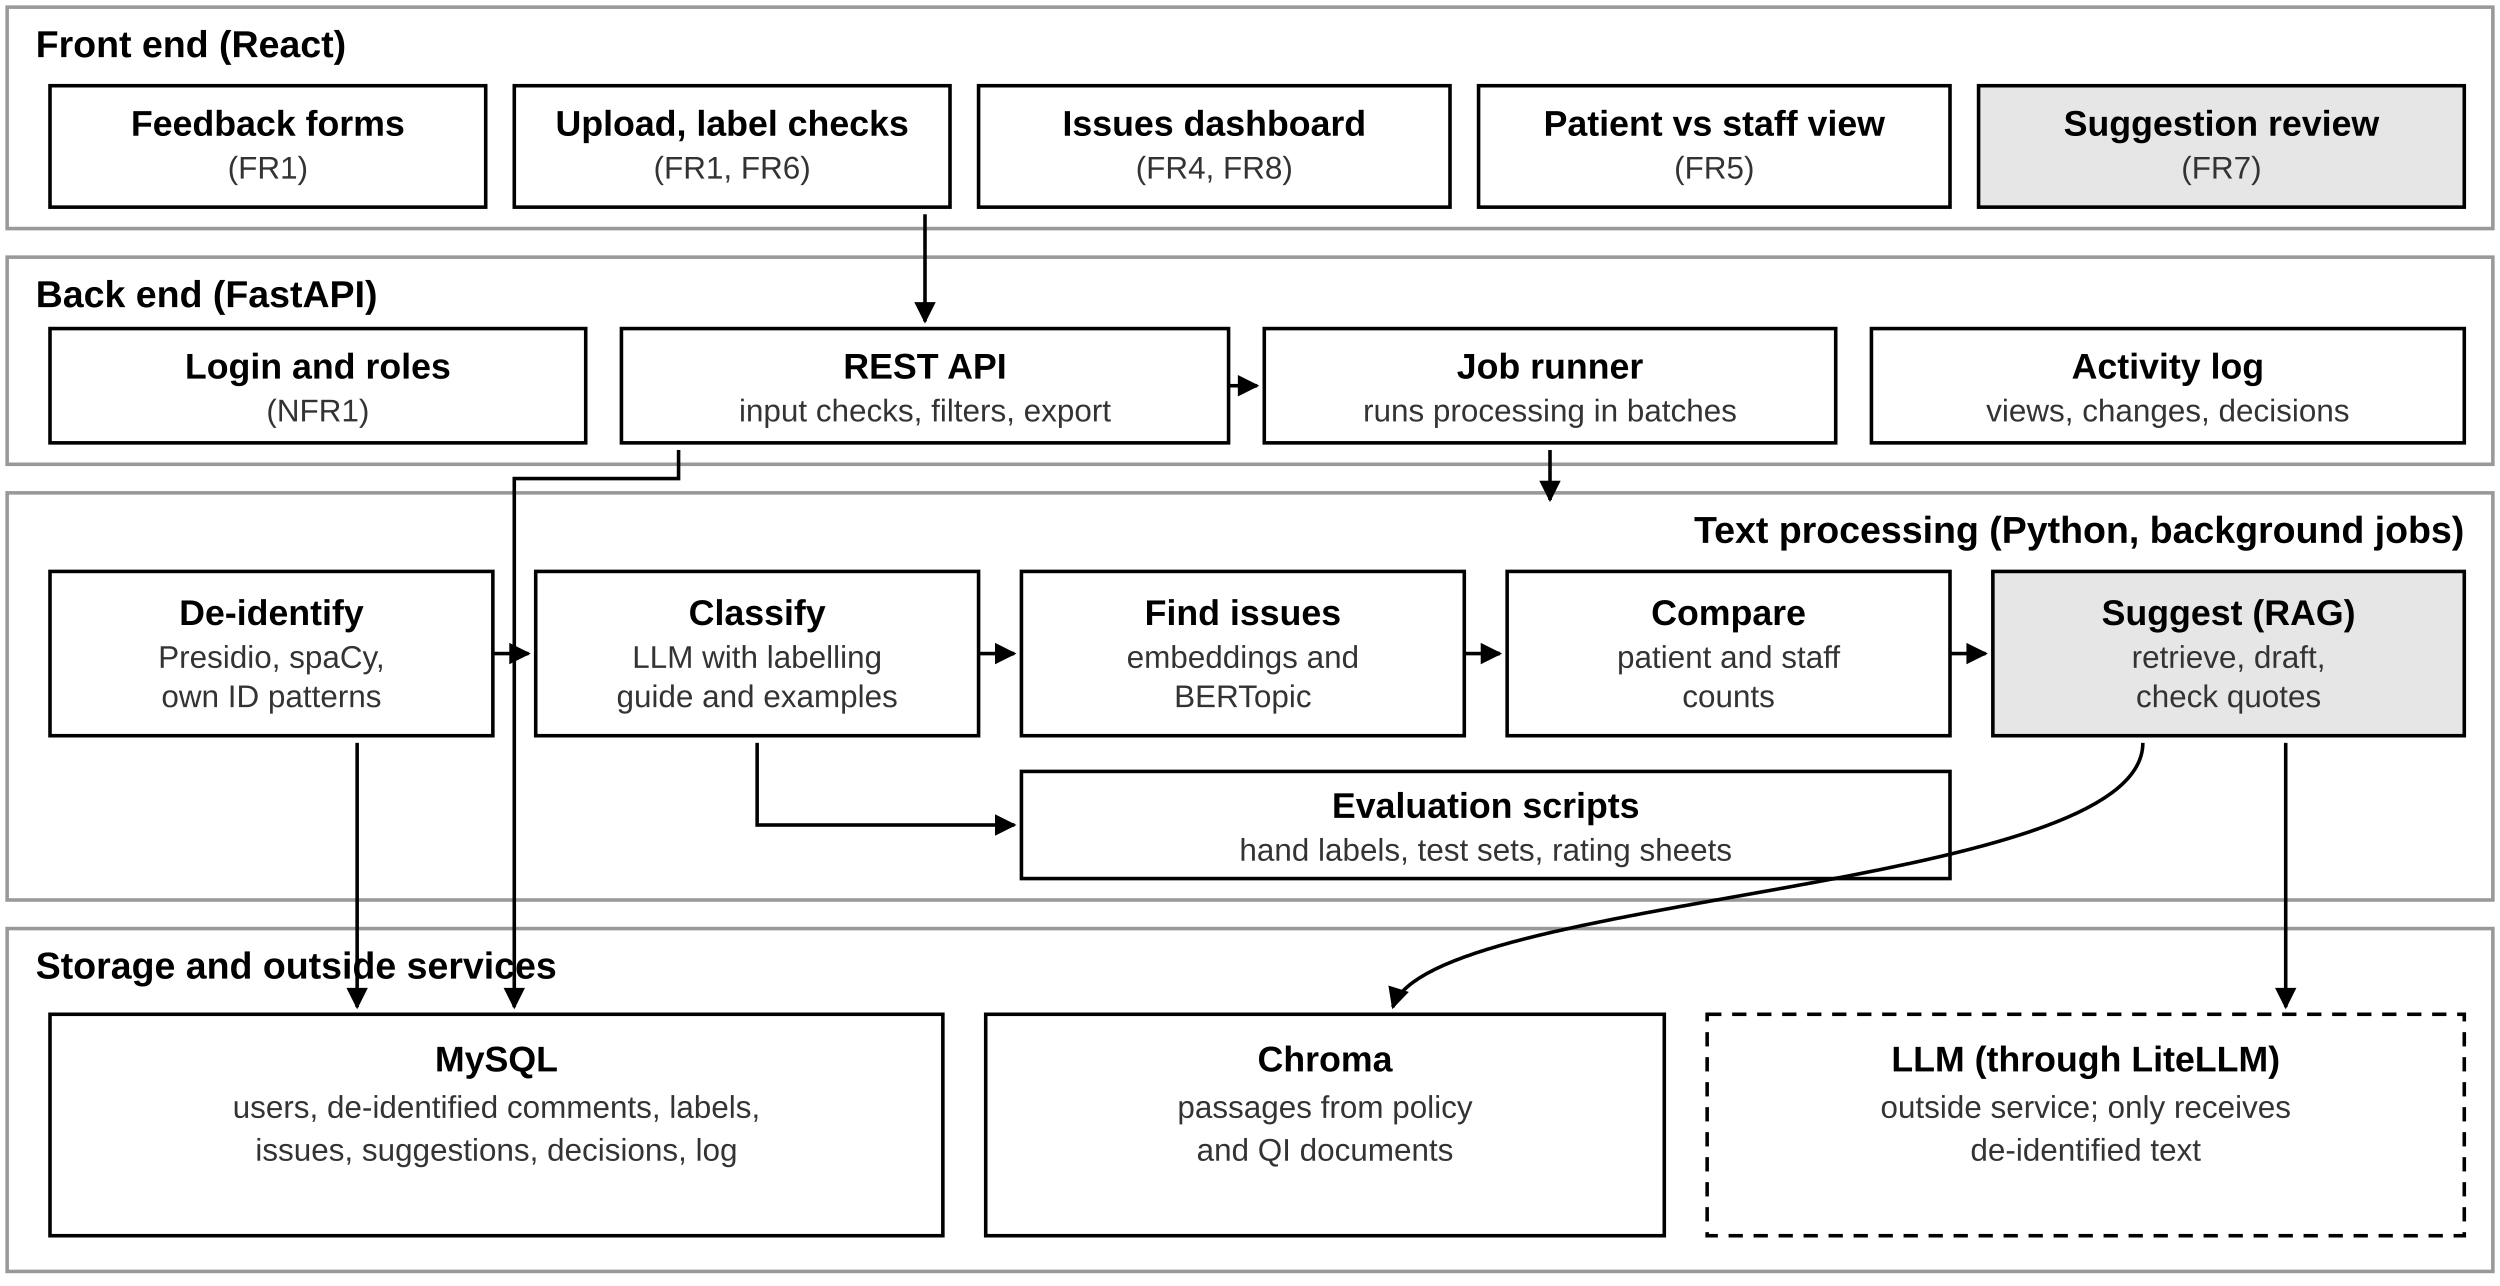
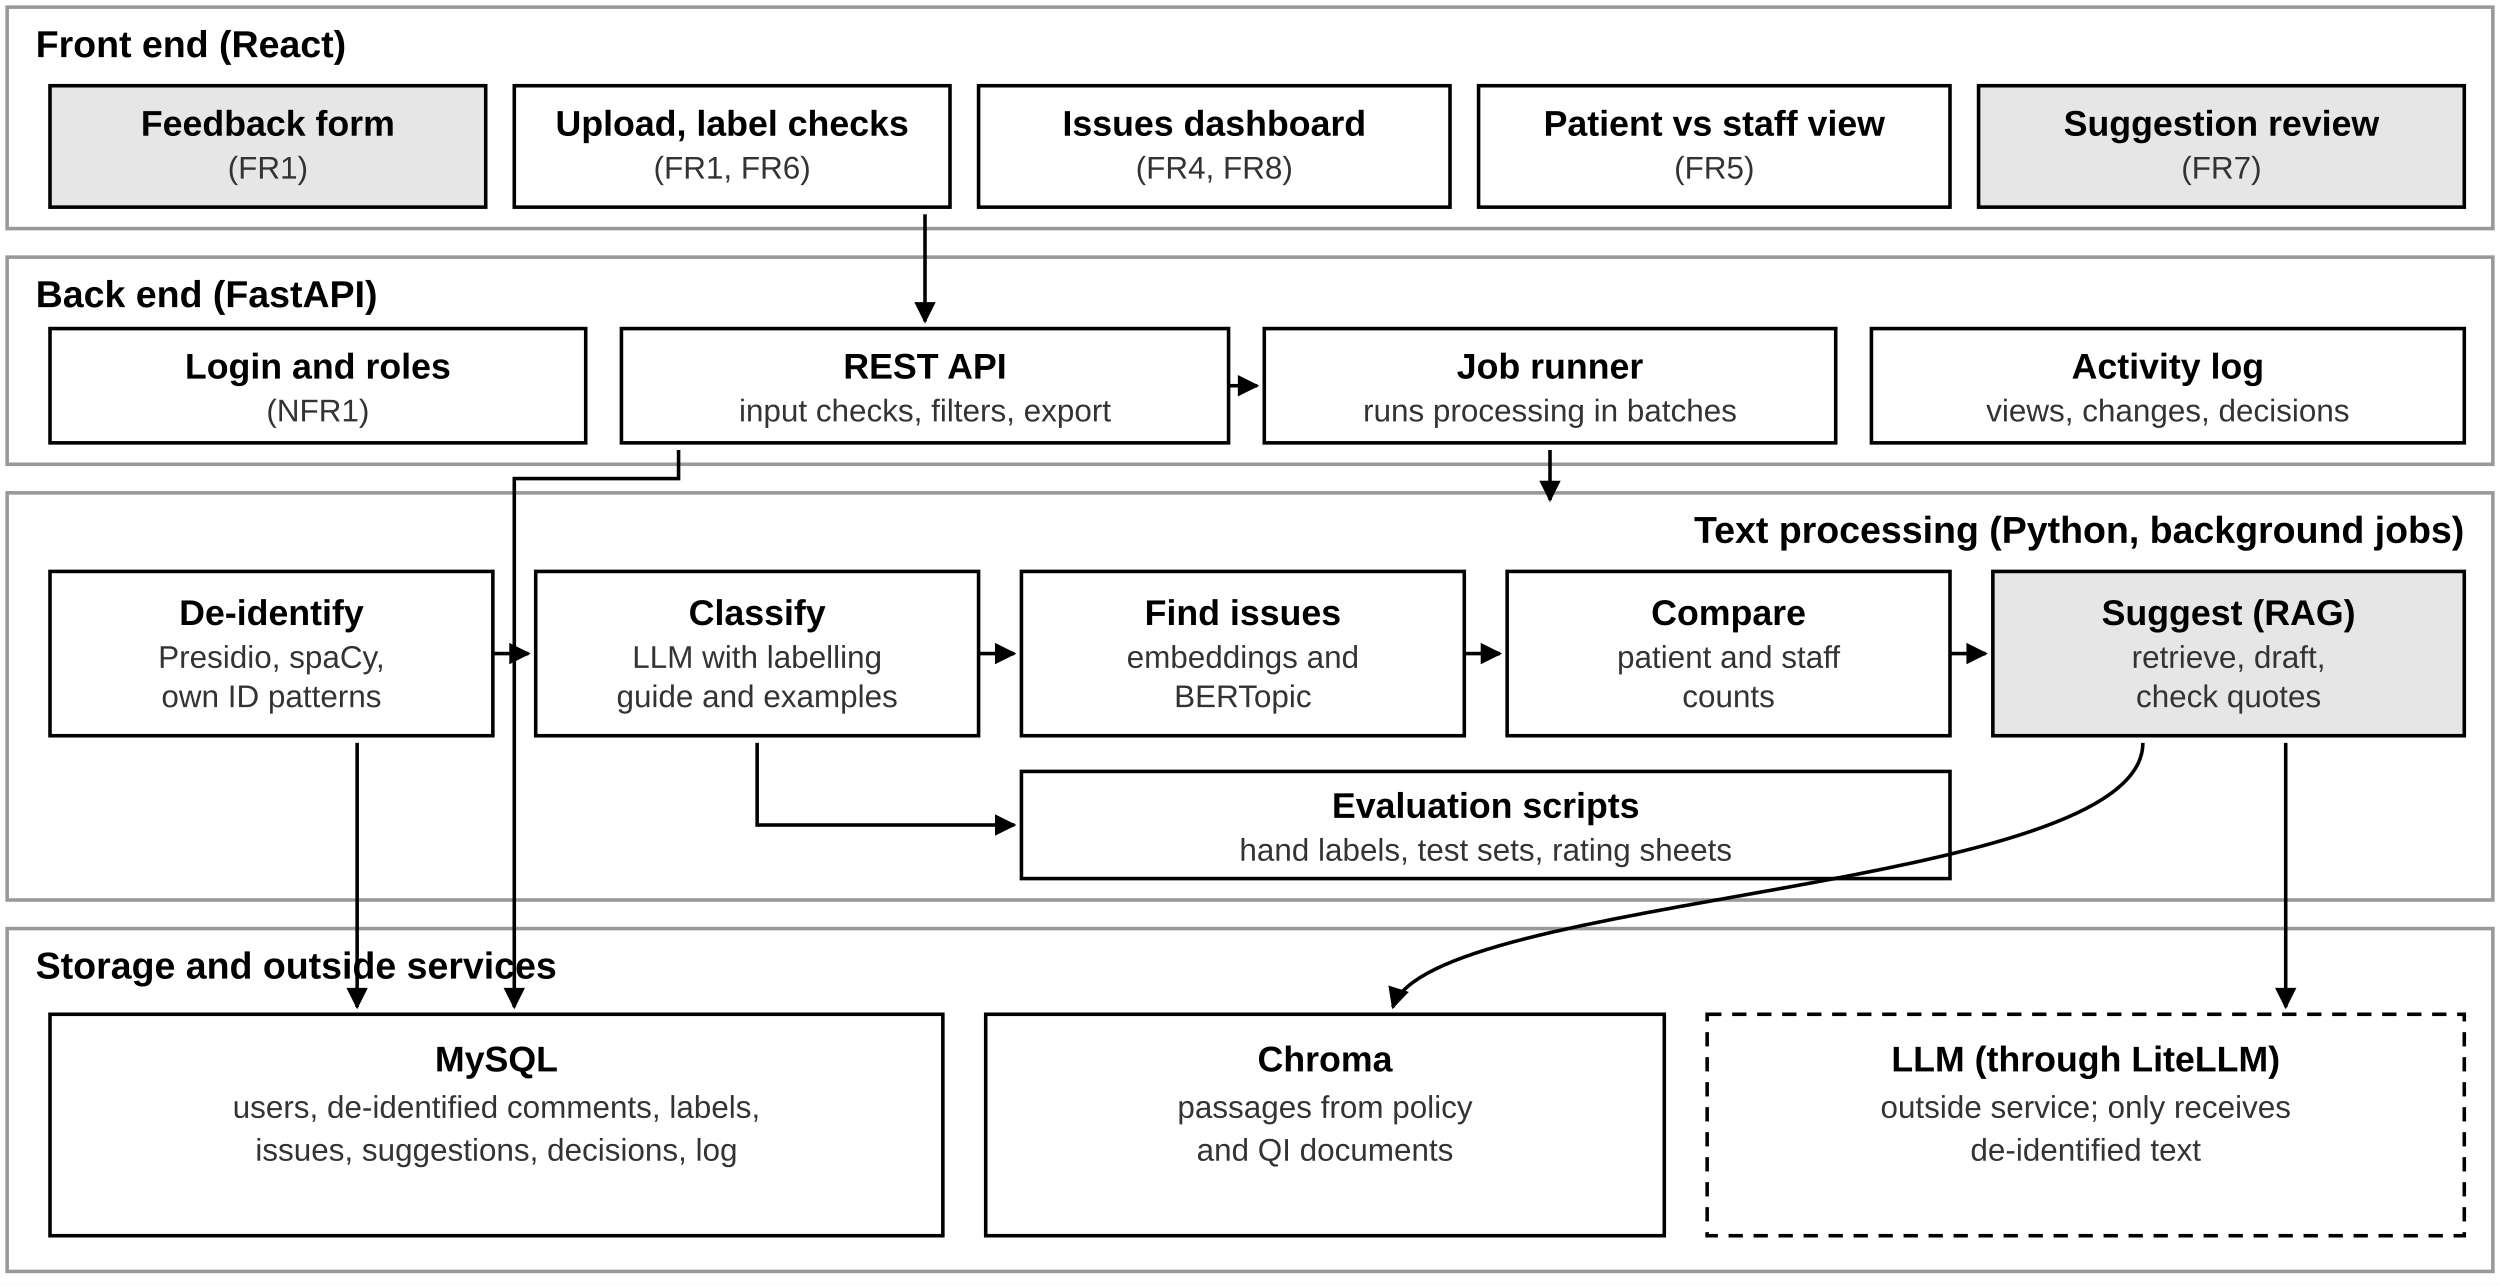
<svg xmlns="http://www.w3.org/2000/svg" viewBox="0 0 700 360" width="700" height="360" role="img" aria-label="Kaizen system architecture">
  <defs>
    <marker id="a" viewBox="0 0 10 10" refX="9" refY="5" markerWidth="6" markerHeight="6" orient="auto">
      <path d="M0,0 L10,5 L0,10 z" fill="#000" />
    </marker>
  </defs>
  <rect width="100%" height="100%" fill="#fff" />
  <style>
    text{font-family:Arial,Helvetica,sans-serif}
    .lane{fill:none;stroke:#999}
    .ln{font-size:10.5px;font-weight:bold}
    .bx{fill:#fff;stroke:#000;stroke-width:1}
    .sec{fill:#e6e6e6}
    .tt{font-size:10px;font-weight:bold}
    .ts{font-size:8.8px;fill:#333}
    .ar{stroke:#000;stroke-width:1;fill:none;marker-end:url(#a)}
  </style>
  <rect class="lane" x="2" y="2" width="696" height="62" />
  <text class="ln" x="10" y="16">Front end (React)</text>
  <rect class="lane" x="2" y="72" width="696" height="58" />
  <text class="ln" x="10" y="86">Back end (FastAPI)</text>
  <rect class="lane" x="2" y="138" width="696" height="114" />
  <text class="ln" x="690" y="152" text-anchor="end">Text processing (Python, background jobs)</text>
  <rect class="lane" x="2" y="260" width="696" height="96" />
  <text class="ln" x="10" y="274">Storage and outside services</text>
  <g text-anchor="middle">
-     <rect class="bx" x="14" y="24" width="122" height="34" />
-     <text class="tt" x="75" y="38">Feedback forms</text>
+     <rect class="bx sec" x="14" y="24" width="122" height="34" />
+     <text class="tt" x="75" y="38">Feedback form</text>
    <text class="ts" x="75" y="50">(FR1)</text>
    <rect class="bx" x="144" y="24" width="122" height="34" />
    <text class="tt" x="205" y="38">Upload, label checks</text>
    <text class="ts" x="205" y="50">(FR1, FR6)</text>
    <rect class="bx" x="274" y="24" width="132" height="34" />
    <text class="tt" x="340" y="38">Issues dashboard</text>
    <text class="ts" x="340" y="50">(FR4, FR8)</text>
    <rect class="bx" x="414" y="24" width="132" height="34" />
    <text class="tt" x="480" y="38">Patient vs staff view</text>
    <text class="ts" x="480" y="50">(FR5)</text>
    <rect class="bx sec" x="554" y="24" width="136" height="34" />
    <text class="tt" x="622" y="38">Suggestion review</text>
    <text class="ts" x="622" y="50">(FR7)</text>
    <rect class="bx" x="14" y="92" width="150" height="32" />
    <text class="tt" x="89" y="106">Login and roles</text>
    <text class="ts" x="89" y="118">(NFR1)</text>
    <rect class="bx" x="174" y="92" width="170" height="32" />
    <text class="tt" x="259" y="106">REST API</text>
    <text class="ts" x="259" y="118">input checks, filters, export</text>
    <rect class="bx" x="354" y="92" width="160" height="32" />
    <text class="tt" x="434" y="106">Job runner</text>
    <text class="ts" x="434" y="118">runs processing in batches</text>
    <rect class="bx" x="524" y="92" width="166" height="32" />
    <text class="tt" x="607" y="106">Activity log</text>
    <text class="ts" x="607" y="118">views, changes, decisions</text>
    <rect class="bx" x="14" y="160" width="124" height="46" />
    <text class="tt" x="76" y="175">De-identify</text>
    <text class="ts" x="76" y="187">Presidio, spaCy,</text>
    <text class="ts" x="76" y="198">own ID patterns</text>
    <rect class="bx" x="150" y="160" width="124" height="46" />
    <text class="tt" x="212" y="175">Classify</text>
    <text class="ts" x="212" y="187">LLM with labelling</text>
    <text class="ts" x="212" y="198">guide and examples</text>
    <rect class="bx" x="286" y="160" width="124" height="46" />
    <text class="tt" x="348" y="175">Find issues</text>
    <text class="ts" x="348" y="187">embeddings and</text>
    <text class="ts" x="348" y="198">BERTopic</text>
    <rect class="bx" x="422" y="160" width="124" height="46" />
    <text class="tt" x="484" y="175">Compare</text>
    <text class="ts" x="484" y="187">patient and staff</text>
    <text class="ts" x="484" y="198">counts</text>
    <rect class="bx sec" x="558" y="160" width="132" height="46" />
    <text class="tt" x="624" y="175">Suggest (RAG)</text>
    <text class="ts" x="624" y="187">retrieve, draft,</text>
    <text class="ts" x="624" y="198">check quotes</text>
    <rect class="bx" x="286" y="216" width="260" height="30" />
    <text class="tt" x="416" y="229">Evaluation scripts</text>
    <text class="ts" x="416" y="241">hand labels, test sets, rating sheets</text>
    <rect class="bx" x="14" y="284" width="250" height="62" />
    <text class="tt" x="139" y="300">MySQL</text>
    <text class="ts" x="139" y="313">users, de-identified comments, labels,</text>
    <text class="ts" x="139" y="325">issues, suggestions, decisions, log</text>
    <rect class="bx" x="276" y="284" width="190" height="62" />
    <text class="tt" x="371" y="300">Chroma</text>
    <text class="ts" x="371" y="313">passages from policy</text>
    <text class="ts" x="371" y="325">and QI documents</text>
    <rect class="bx" x="478" y="284" width="212" height="62" style="stroke-dasharray:4 3" />
    <text class="tt" x="584" y="300">LLM (through LiteLLM)</text>
    <text class="ts" x="584" y="313">outside service; only receives</text>
    <text class="ts" x="584" y="325">de-identified text</text>
  </g>
  <path class="ar" d="M259,60 V90" />
  <path class="ar" d="M344,108 H352" />
  <path class="ar" d="M434,126 V140" />
  <path class="ar" d="M138,183 H148" />
  <path class="ar" d="M274,183 H284" />
  <path class="ar" d="M410,183 H420" />
  <path class="ar" d="M546,183 H556" />
  <path class="ar" d="M100,208 V282" />
  <path class="ar" d="M190,126 V134 H144 V282" />
  <path class="ar" d="M600,208 C600,250 400,250 390,282" />
  <path class="ar" d="M640,208 V282" />
  <path class="ar" d="M212,208 V231 H284" />
</svg>
